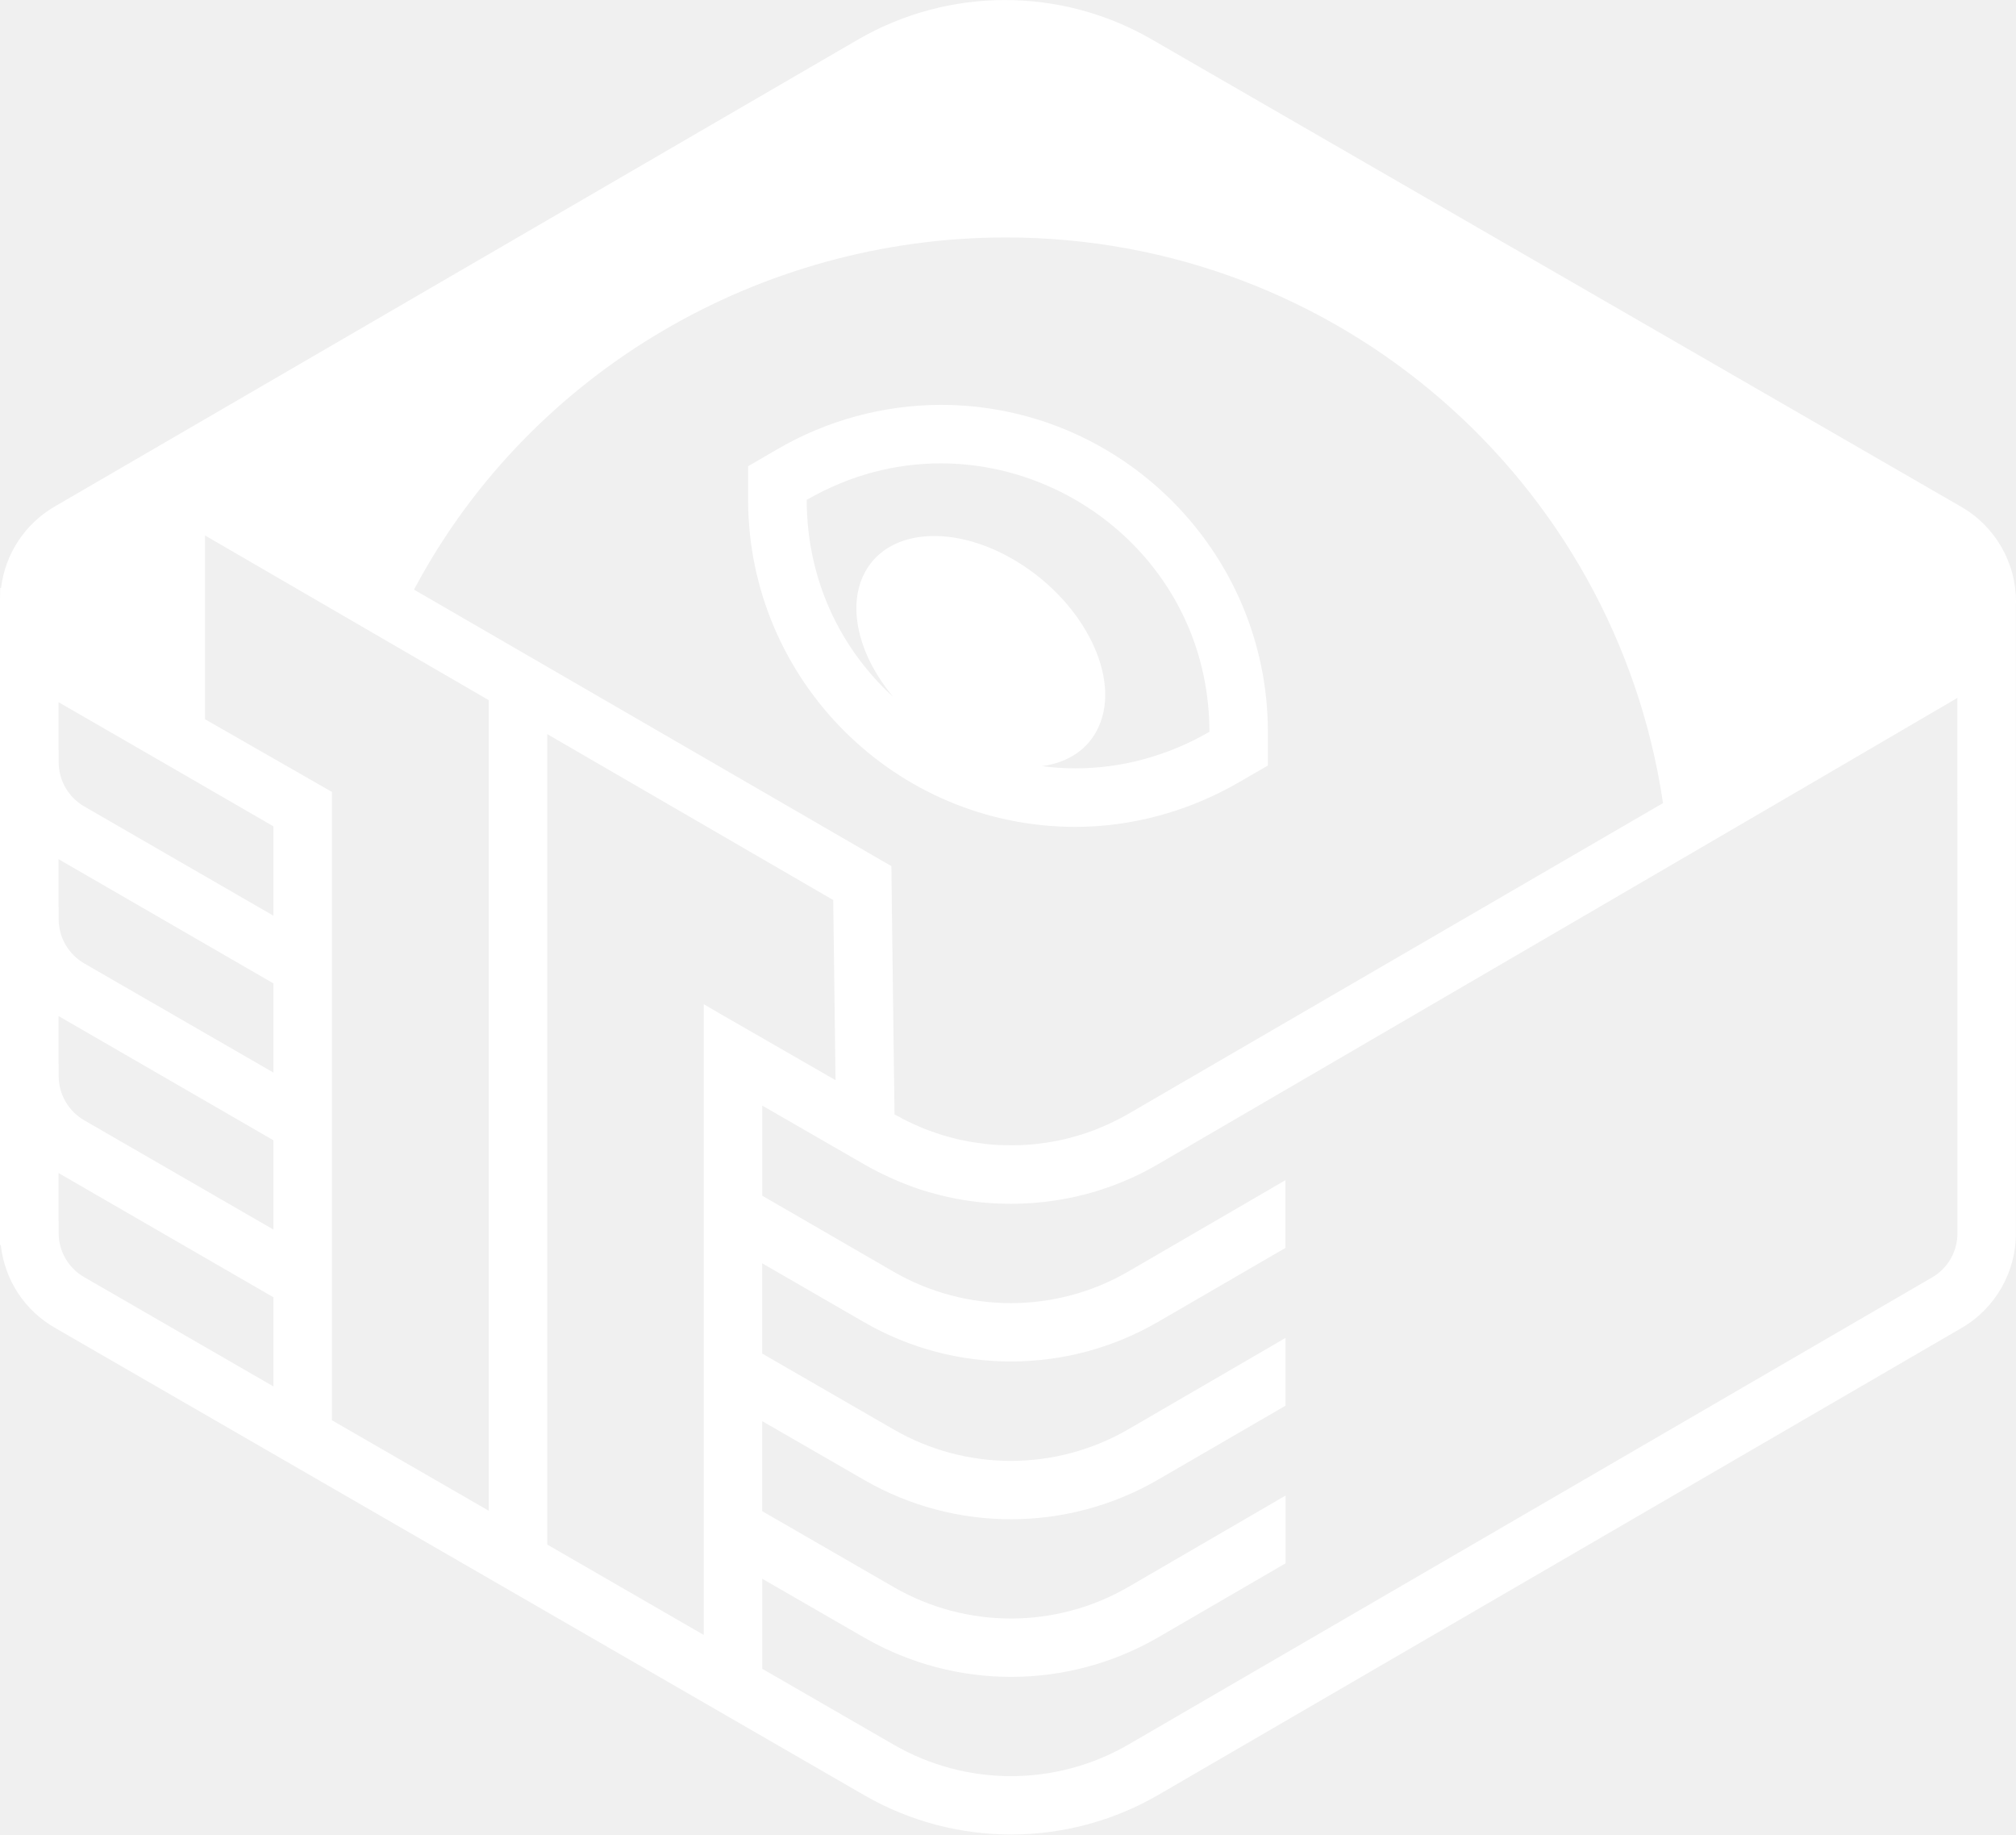
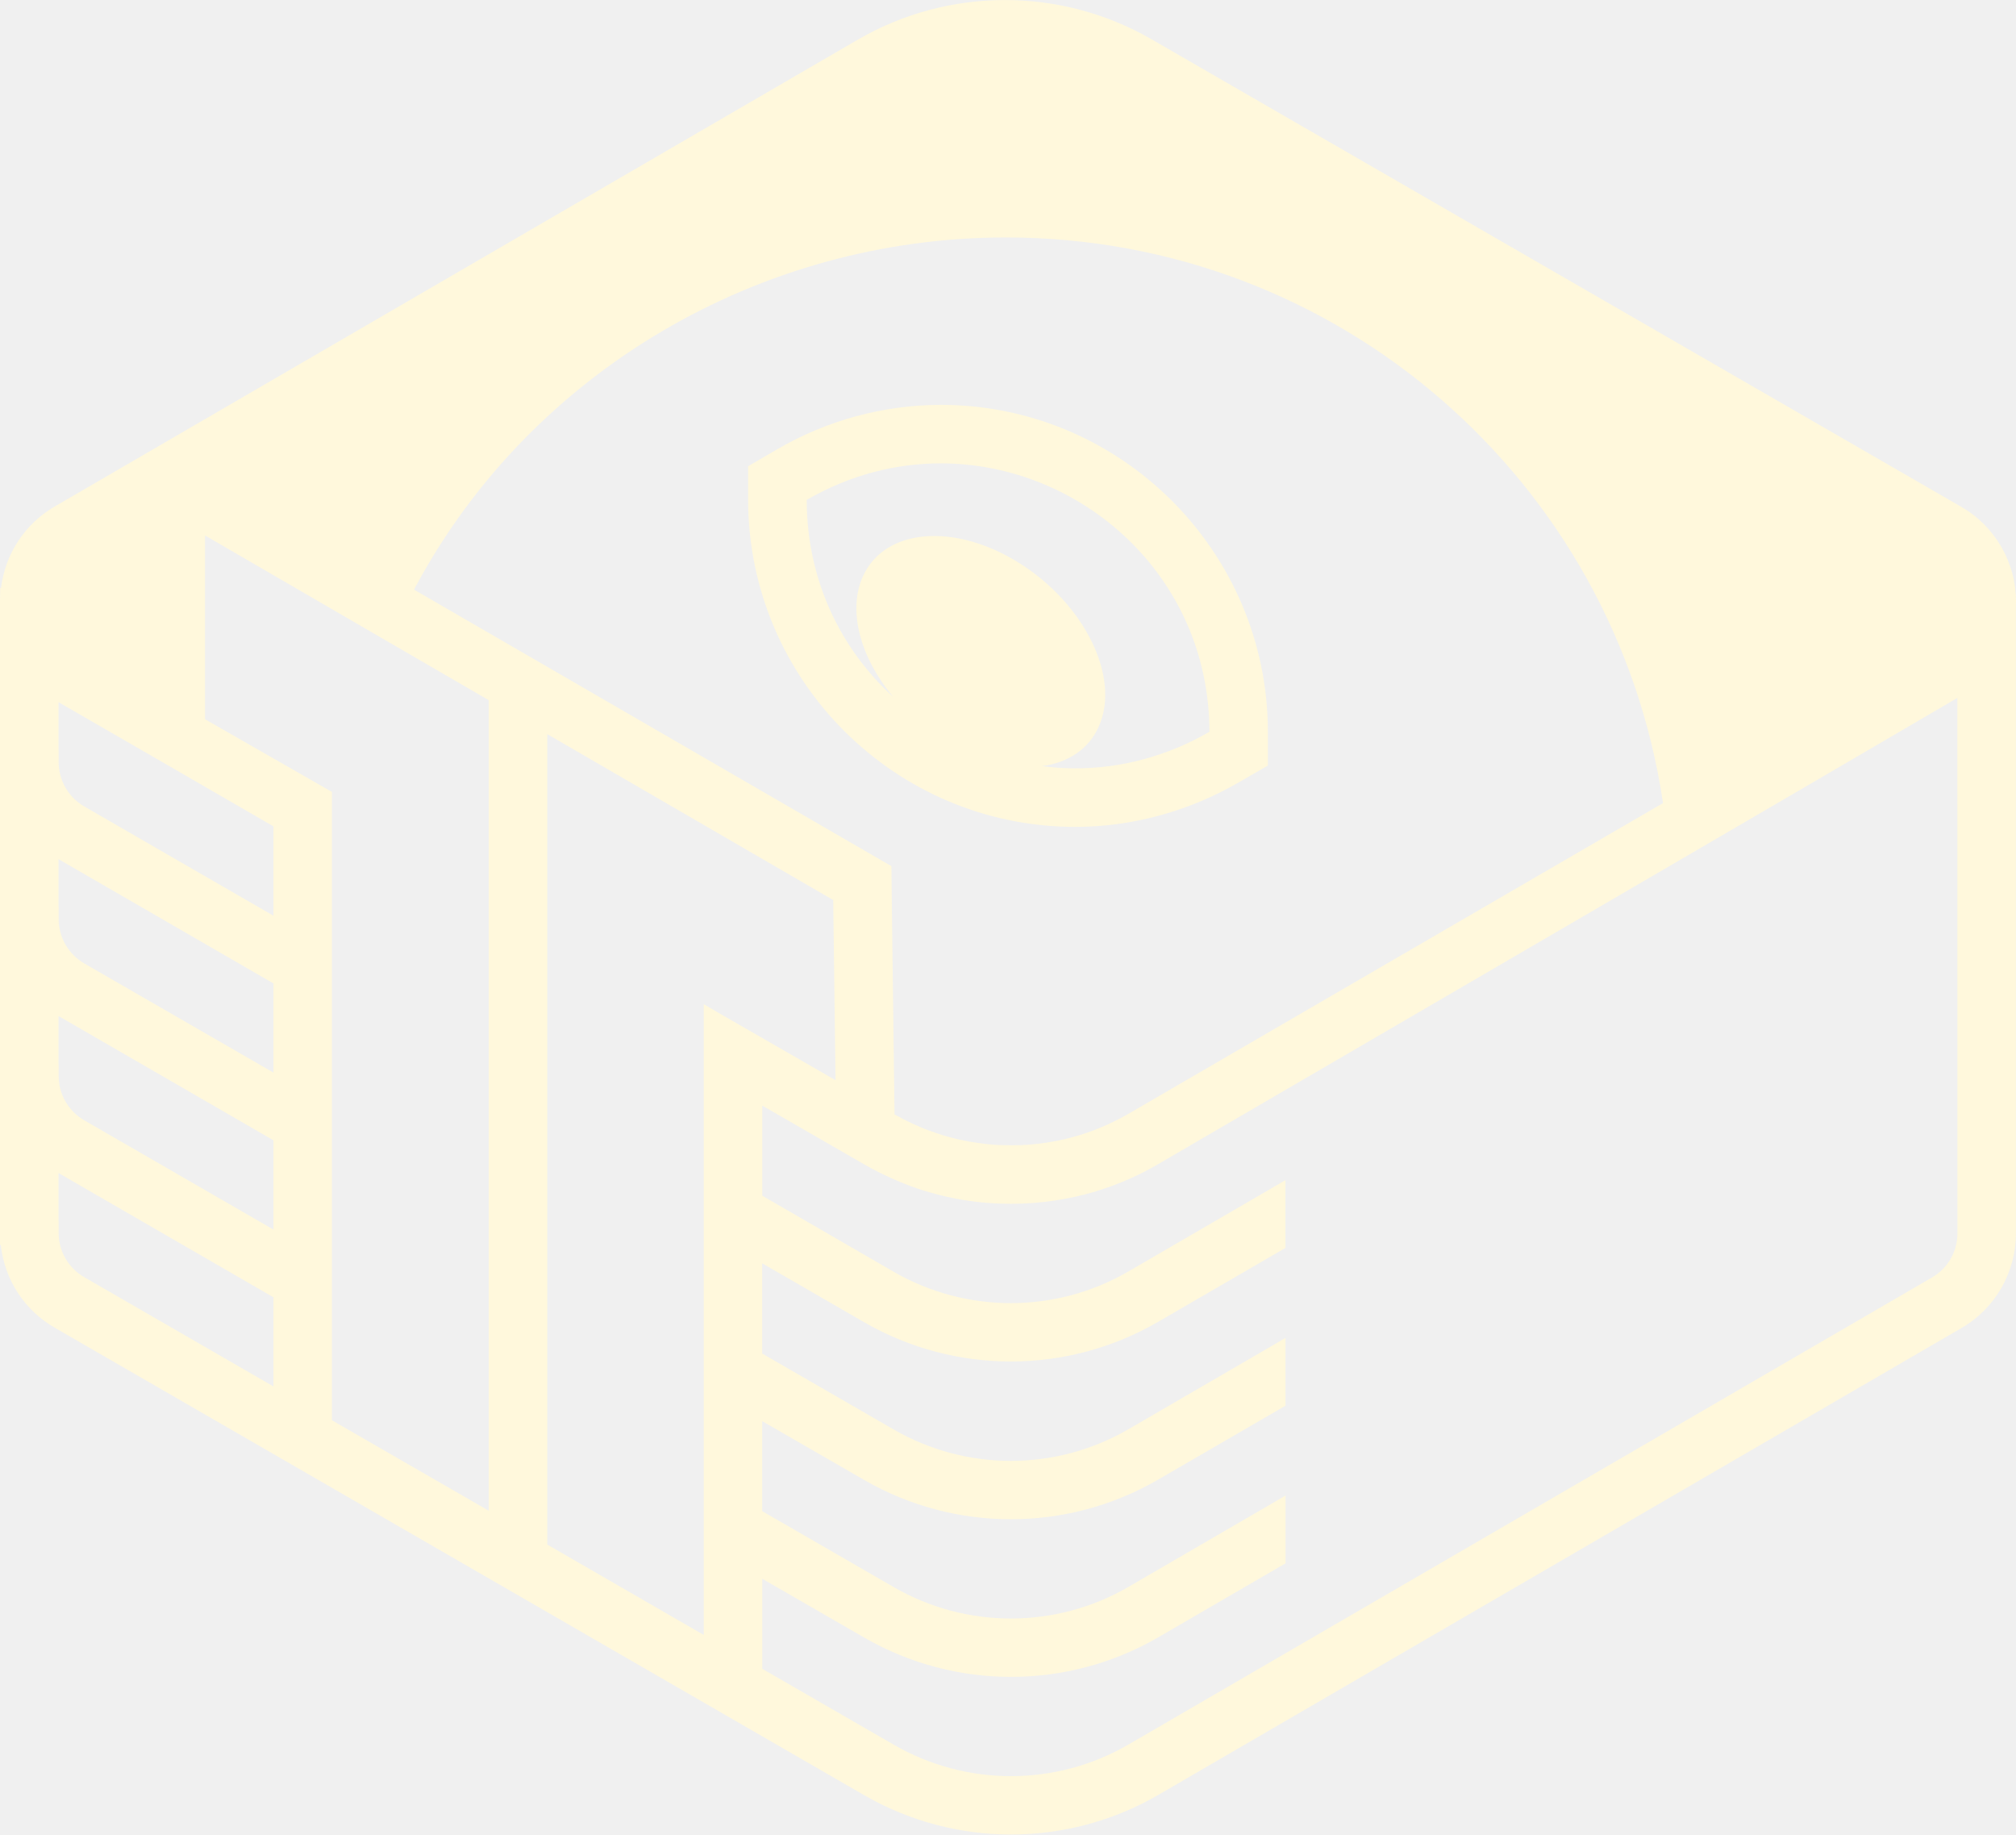
<svg xmlns="http://www.w3.org/2000/svg" viewBox="0 0 1574.31 1432.28">
  <defs>
-     <style>.cls-1{fill:#fff;}</style>
+     <style>.cls-1{fill:#FFF8DC;}</style>
  </defs>
  <g id="Layer_2" data-name="Layer 2">
    <g id="Layer_1-2" data-name="Layer 1">
      <path class="cls-1" d="M734.55,316.07a255,255,0,0,0-127.49,34.64L584.21,364v26.32C584.39,531,699,645.56,839.75,645.56c44.24,0,88.38-12.07,127.59-34.73l22.76-13.16V571.26C989.92,430.5,875.31,316.07,734.55,316.07ZM892.49,592.92a201.65,201.65,0,0,1-52.74,6.94,191.25,191.25,0,0,1-26-1.73c20.3-2.75,36.47-13.17,44.33-31,17-38-10.69-95-61.6-127.22s-105.84-27.61-122.74,10.32c-12,27-1.65,63.43,23.67,93.78-40.77-37.2-67.36-90.85-67.45-153.73,33.81-19.56,69.73-28.52,104.64-28.52,109.31,0,209.67,87.38,209.85,209.57A213.07,213.07,0,0,1,892.49,592.92Z" />
      <path class="cls-1" d="M1531.17,395.47l-632.28-365a229,229,0,0,0-228.77.36L43,395.29A85.25,85.25,0,0,0,.83,459H.18L0,468.14V972H.64a84.79,84.79,0,0,0,42.5,64.8l632.19,365a229.45,229.45,0,0,0,228.86-.28l627.17-364.49a85.26,85.26,0,0,0,42.86-74.67V472.61a26,26,0,0,0,.09-2.65A85.4,85.4,0,0,0,1531.17,395.47ZM325.65,456c89.66-165.34,267-270.62,459.91-270.62,259.66,0,475.81,190.19,513.1,441.62l-155.1,90.12L953.27,827.69l-72,41.86c-3.75,2.2-7.22,4-10.69,5.67-3,1.55-6.13,3-9.69,4.48-2.56,1.09-4.76,1.91-7,2.83-2.1.73-4.29,1.55-6.4,2.28-2.46.83-4.84,1.56-7.31,2.2-3,.91-5.94,1.74-9.23,2.47-3,.73-6.12,1.37-9.69,1.92a178.74,178.74,0,0,1-19.1,2.37l-2.56.09-2.74.19c-2.29,0-4.84.09-7.31.09-3.11,0-6.22-.09-9.42-.19-2.92-.09-5.66-.36-8.31-.63s-4.94-.55-7.32-.92-4.93-.64-7.31-1.1c-5.11-.91-9.87-1.92-14.44-3.2l-1.19-.36h-.09c-3.84-1-7.22-2-10.23-3.11s-5.67-1.92-8.41-3c-2.38-.91-4.3-1.73-6.21-2.65-1.75-.72-3.3-1.37-4.76-2.09-1.64-.74-2.93-1.38-4.38-2.11l-.19-.18-.27-.09a35.05,35.05,0,0,1-4-2.1l-.18-.09-.27-.19c-.09-.09-.28-.09-.37-.18-1.28-.55-2.37-1.28-3.66-1.92l-1.91-149.07-.46-39.57-.09-5.22-4.48-2.55L323.36,460.37A47.24,47.24,0,0,1,325.65,456ZM213.51,1082.41,66,997.23a39.65,39.65,0,0,1-20.2-34.91v-9.14H45.7V915.8l167.81,97Zm0-122.47L66,874.76a40,40,0,0,1-20.2-34.91v-9.14H45.7V793.23l167.81,97Zm0-122.56L66,752.29a40.08,40.08,0,0,1-20.2-35v-9.14H45.7V670.76l167.81,97Zm0-122.47L66,629.73a40.07,40.07,0,0,1-20.2-34.92v-9.14H45.7V548.2L138.93,602l74.58,43.14Zm168.17,464.57L259.2,1108.83V618.21l-4.57-2.56-94.5-54.1V418.05l221.55,128.6ZM549.57,784v492.44l-122.2-70.56V573.15L650.66,702.66l1.82,140.66L563.28,792Zm979,178.4a39.65,39.65,0,0,1-20.11,35.1L881.25,1362a183,183,0,0,1-183.07.27l-102.91-59.4v-70.29l80.06,46.16a229.45,229.45,0,0,0,228.86-.28l95.15-55.29,4.57-2.66V1167.6l-13.71,8-109,63.34a183,183,0,0,1-183.07.27l-102.91-59.41v-70.28l80.06,46.16a229.16,229.16,0,0,0,228.86-.37l95.15-55.2,4.57-2.65v-52.92l-13.71,8-109,63.33a183,183,0,0,1-183.07.28l-102.91-59.41V986.27l80.06,46.24a229.13,229.13,0,0,0,228.86-.36l95.15-55.21,4.57-2.65V921.37l-13.71,8-109,63.33a183,183,0,0,1-183.07.28L595.27,933.53V863.16l80.06,46.15c3.39,1.92,6.67,3.75,10,5.39,6.86,3.47,13.81,6.58,20.66,9.32a17.33,17.33,0,0,0,2.1.83c1.19.45,2.29.91,3.39,1.28,1.46.54,3.37,1.28,5.29,1.91,3,1,5.95,1.92,8.87,2.75a231,231,0,0,0,27,6.12c2.75.37,5.4.82,8.05,1.1l.09.09c.37,0,.64.09,1,.09,3.11.37,6.31.73,9.42.91,2.83.28,6,.46,9.14.55s6.12.18,9.14.18A230.72,230.72,0,0,0,856.21,930a14.55,14.55,0,0,0,1.82-.63A222.93,222.93,0,0,0,904.19,909c134.17-78.14,542.17-315.86,624.33-364.12Z" />
    </g>
  </g>
</svg>
